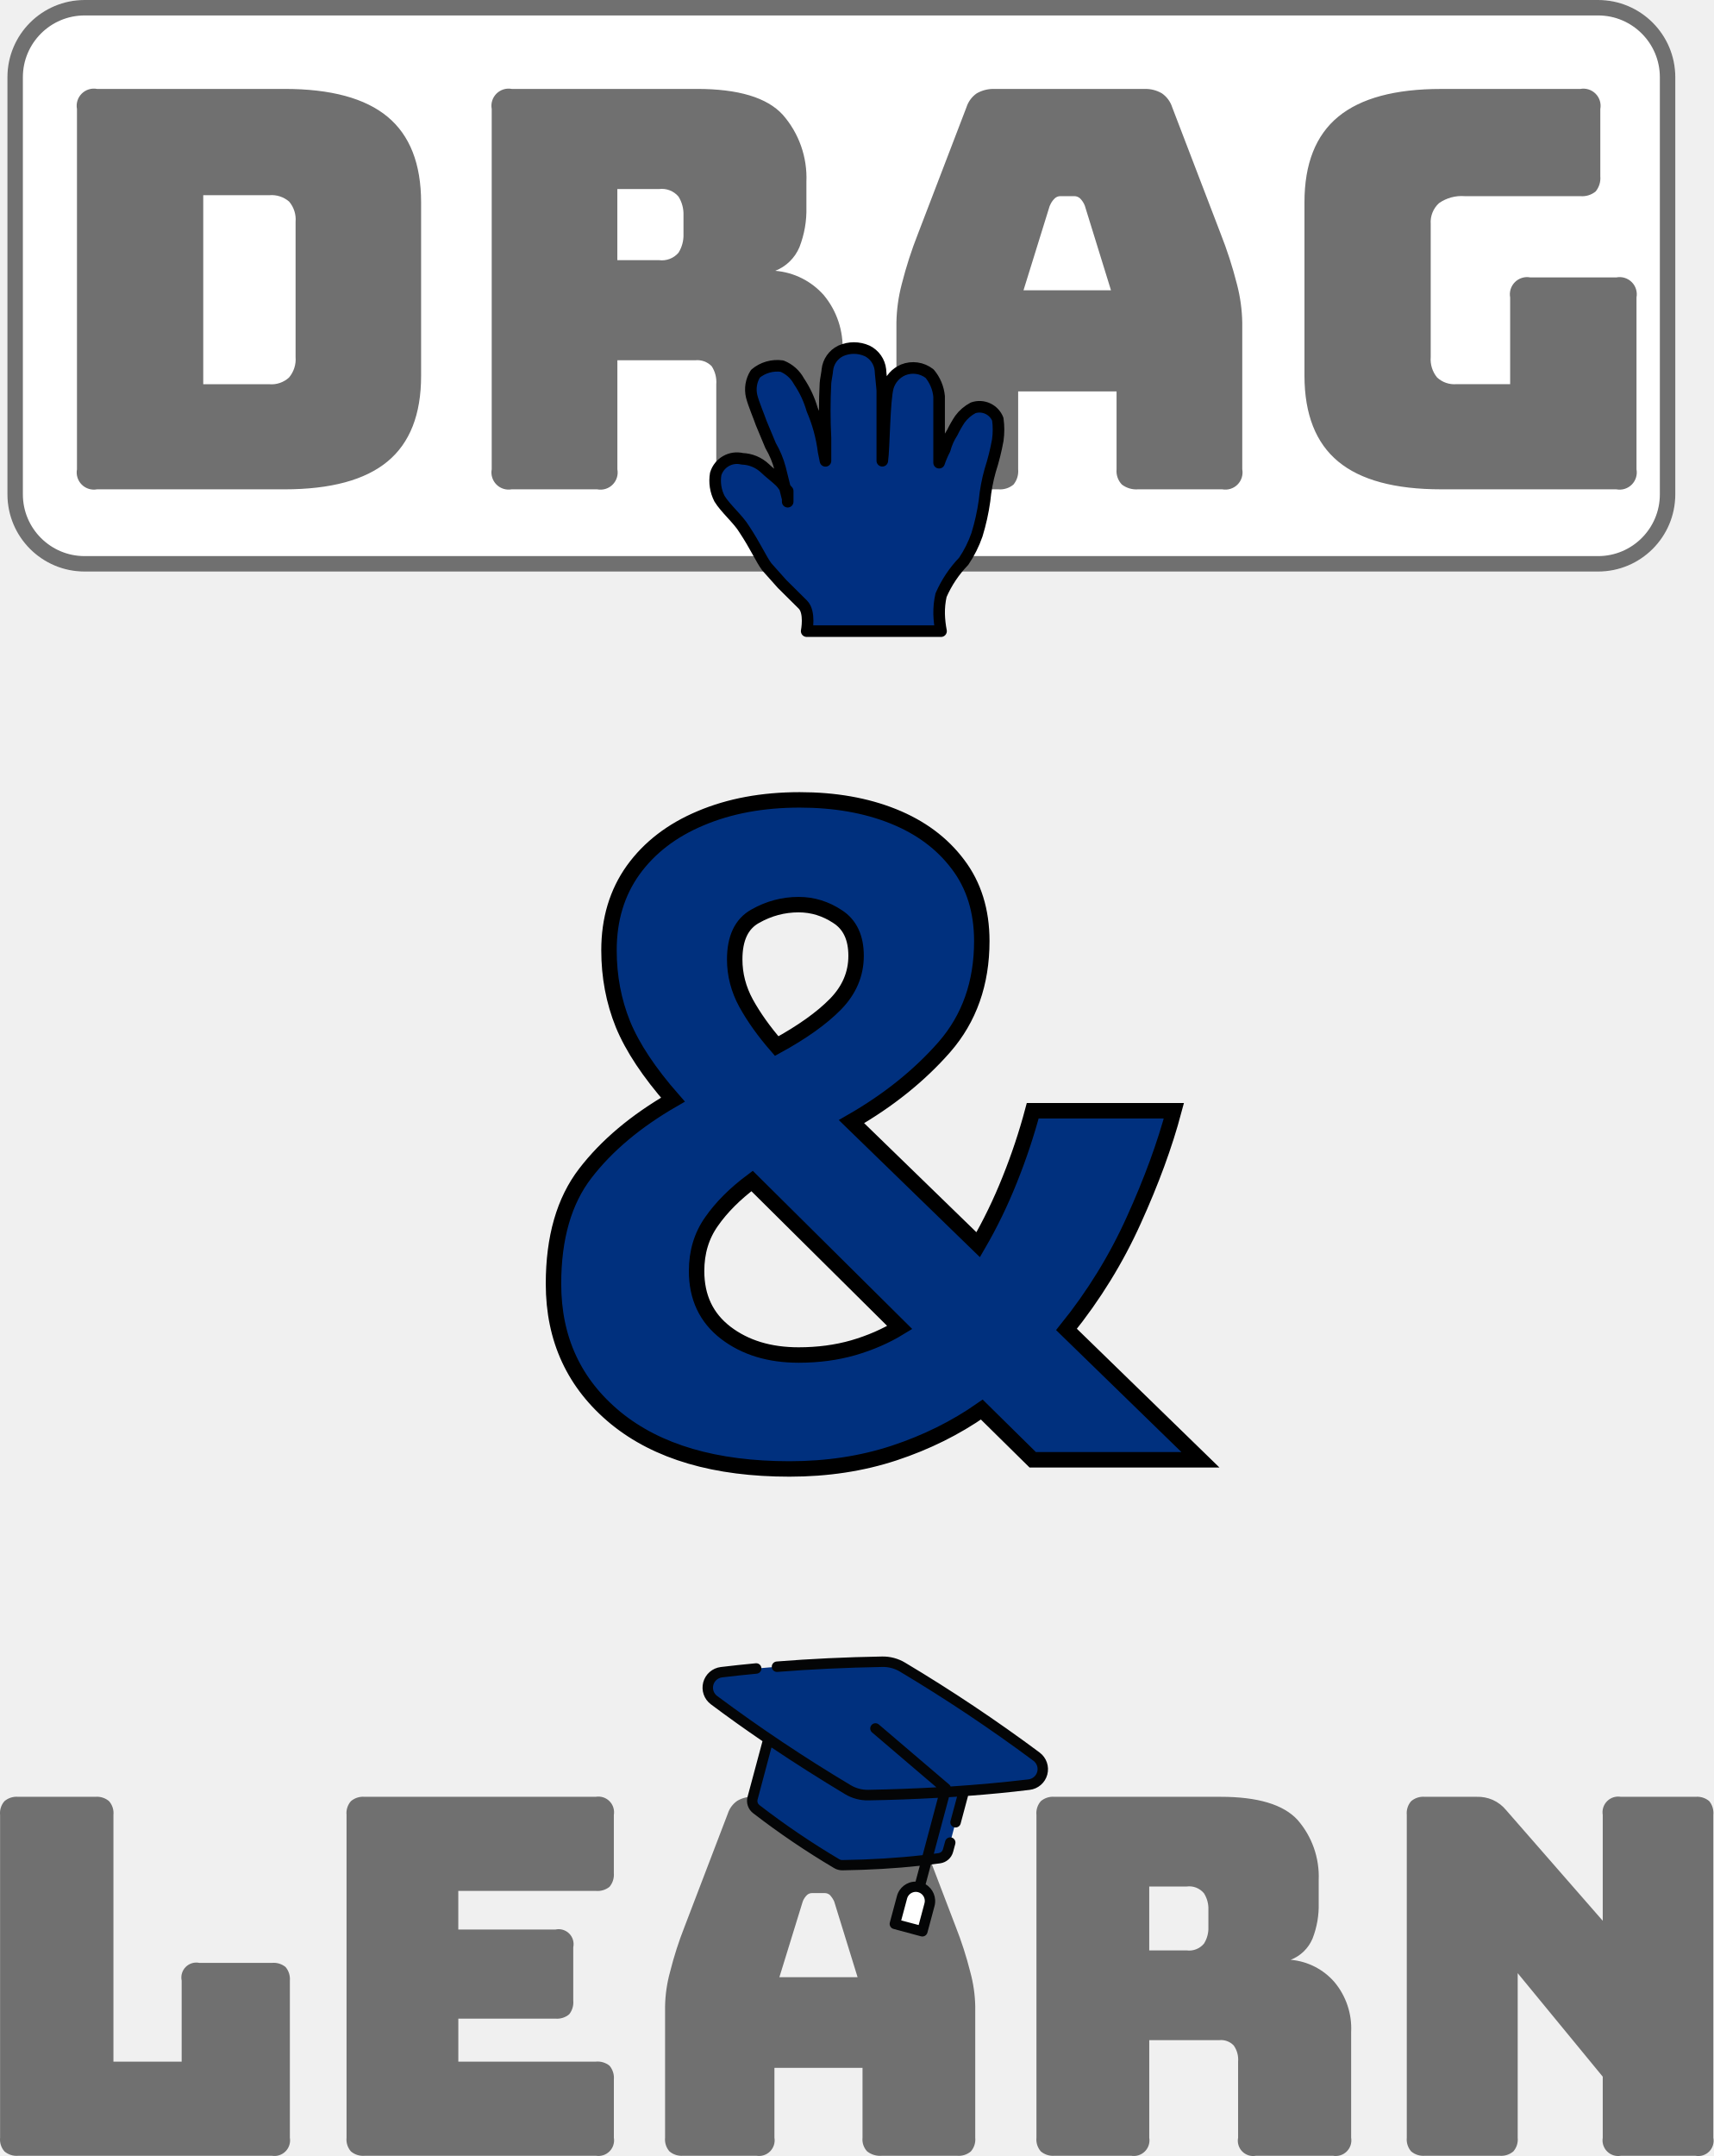
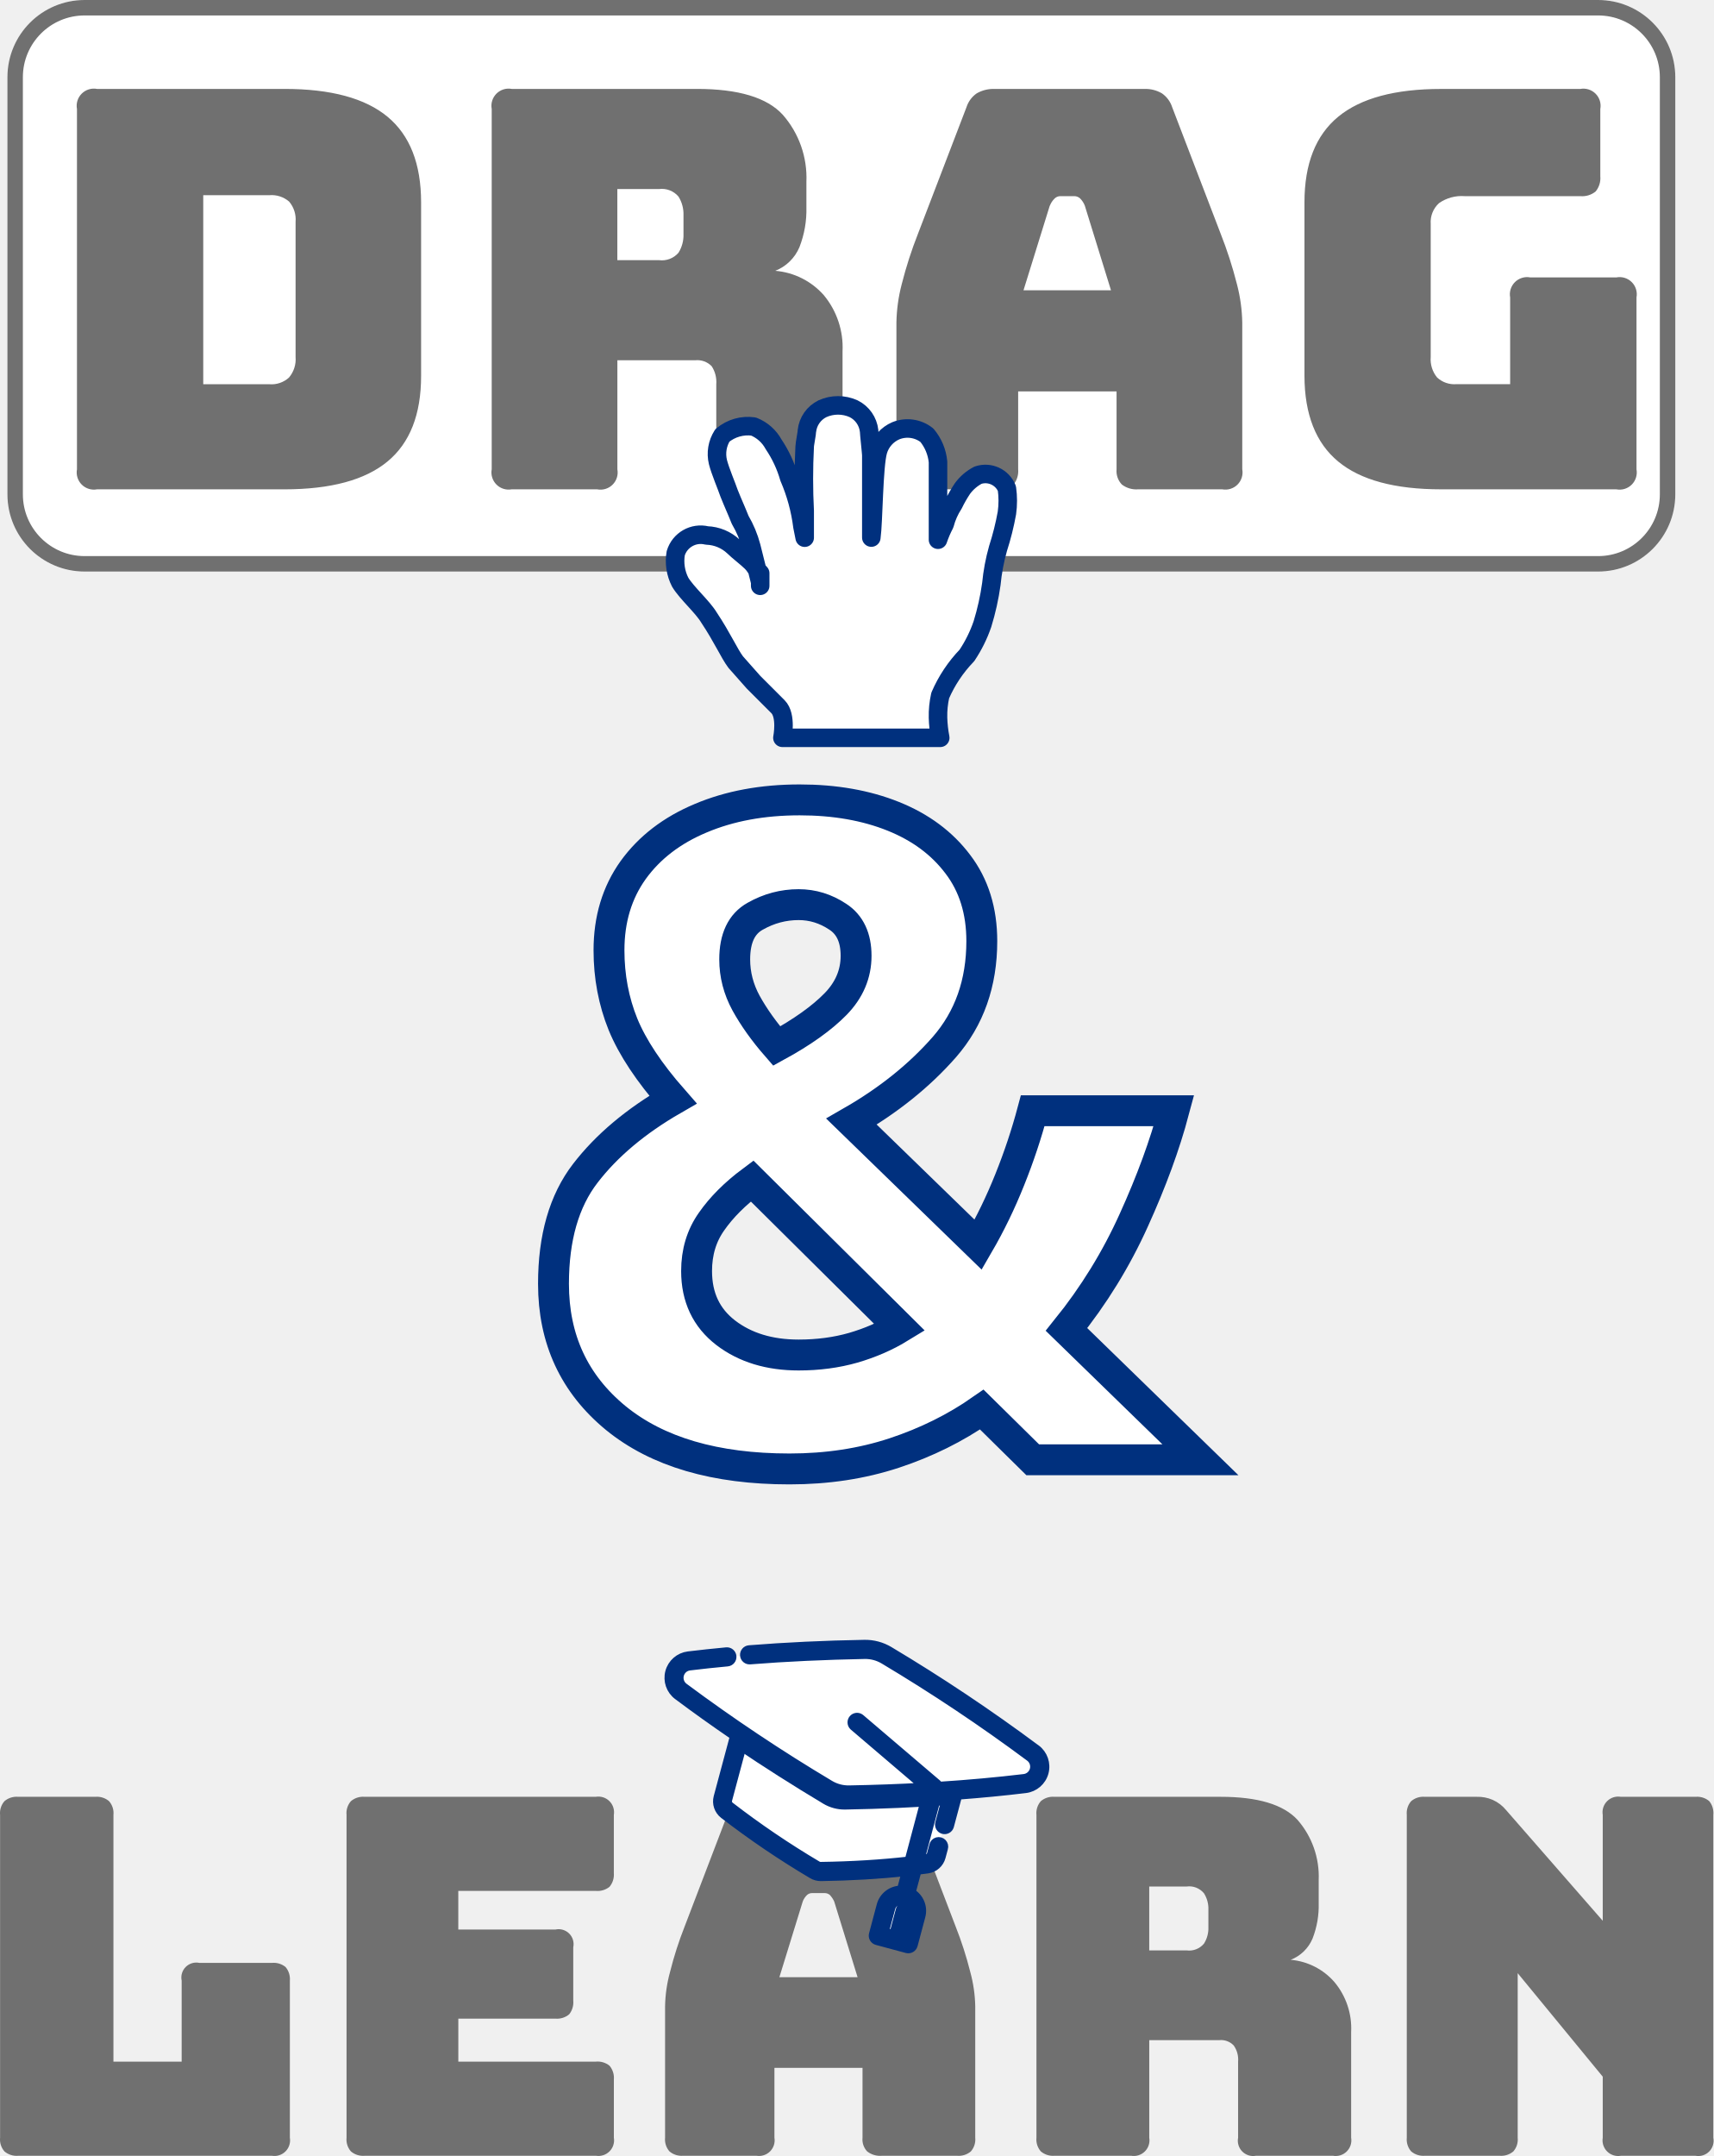
<svg xmlns="http://www.w3.org/2000/svg" width="110.963" height="139.571" viewBox="0 0 110.963 139.571">
  <g id="Groupe_120" data-name="Groupe 120" transform="translate(-1461.519 -511)">
    <g id="Groupe_156" data-name="Groupe 156" transform="translate(1383.46 393.378)">
      <g id="Rectangle_213" data-name="Rectangle 213" transform="translate(78.54 117.622)" fill="#fff" stroke="#707070" stroke-width="1">
        <rect width="108" height="37" rx="5" stroke="none" />
        <rect x="0.5" y="0.5" width="107" height="36" rx="4.5" fill="none" />
      </g>
      <path id="Tracé_8576" data-name="Tracé 8576" d="M45.979,88.569H33.844a1.115,1.115,0,0,1-1.3-1.3h0V63.947a1.113,1.113,0,0,1,1.3-1.3H45.979q4.5,0,6.673,1.8t2.176,5.542h0V81.226q0,3.742-2.176,5.541T45.979,88.569ZM45,69.527H40.721V81.765H45a1.678,1.678,0,0,0,1.275-.435A1.83,1.83,0,0,0,46.7,80h0V71.251a1.78,1.78,0,0,0-.42-1.312A1.736,1.736,0,0,0,45,69.527Zm25.235-.4h-2.7v4.606h2.7a1.419,1.419,0,0,0,1.26-.481,2.135,2.135,0,0,0,.323-1.207h0V70.825a2.141,2.141,0,0,0-.323-1.208,1.412,1.412,0,0,0-1.26-.488Zm-4,19.44H60.7a1.114,1.114,0,0,1-1.3-1.3h0V63.947a1.113,1.113,0,0,1,1.3-1.3H72.683q4.033,0,5.563,1.672a6.182,6.182,0,0,1,1.531,4.342h0v1.651a6.622,6.622,0,0,1-.451,2.58,2.818,2.818,0,0,1-1.565,1.53h0a4.709,4.709,0,0,1,3.148,1.582,5.293,5.293,0,0,1,1.208,3.638h0V87.27a1.114,1.114,0,0,1-1.3,1.3H75.241a1.114,1.114,0,0,1-1.3-1.3h0V81.765a1.866,1.866,0,0,0-.3-1.17,1.3,1.3,0,0,0-1.065-.382H67.537v7.058a1.114,1.114,0,0,1-1.3,1.3Zm29.3-18.36h0l-1.7,5.476H99.5l-1.694-5.476a1.361,1.361,0,0,0-.3-.465.552.552,0,0,0-.382-.153h-.9a.526.526,0,0,0-.375.153,1.291,1.291,0,0,0-.307.465ZM93.489,82.23v5.04a1.375,1.375,0,0,1-.3.989,1.356,1.356,0,0,1-.989.309H86.906a1.114,1.114,0,0,1-1.3-1.3h0v-9.5a10.56,10.56,0,0,1,.344-2.482,26.788,26.788,0,0,1,1.058-3.278h0l3.134-8.175a1.733,1.733,0,0,1,.666-.9,2.17,2.17,0,0,1,1.171-.284h9.684a2.088,2.088,0,0,1,1.133.284,1.733,1.733,0,0,1,.667.9h0l3.134,8.175a26.791,26.791,0,0,1,1.058,3.278A10.468,10.468,0,0,1,108,77.768h0v9.5a1.114,1.114,0,0,1-1.3,1.3h-5.437a1.539,1.539,0,0,1-1.058-.309,1.262,1.262,0,0,1-.344-.989h0v-5.04Zm38.736,6.338h-11.34q-4.5,0-6.673-1.8t-2.184-5.541h0V69.991q0-3.742,2.184-5.542t6.673-1.8h9a1.113,1.113,0,0,1,1.3,1.3h0V68.3a1.353,1.353,0,0,1-.305.989,1.381,1.381,0,0,1-.993.3H122.4a2.551,2.551,0,0,0-1.657.451,1.659,1.659,0,0,0-.54,1.35h0V80a1.853,1.853,0,0,0,.412,1.326,1.637,1.637,0,0,0,1.245.435h3.487V76.149a1.114,1.114,0,0,1,1.3-1.3h5.581a1.112,1.112,0,0,1,1.3,1.3h0V87.27a1.114,1.114,0,0,1-1.3,1.3Z" transform="translate(50.499 60.731)" fill="#707070" />
      <path id="Tracé_8578" data-name="Tracé 8578" d="M111.7,119.119H95.275a1.217,1.217,0,0,1-.887-.283,1.173,1.173,0,0,1-.283-.887h0V97.05a1.17,1.17,0,0,1,.283-.887,1.209,1.209,0,0,1,.887-.283h5a1.206,1.206,0,0,1,.887.283,1.17,1.17,0,0,1,.283.887h0v15.976h4.418v-5.244a.97.97,0,0,1,1.15-1.15H111.7a1.222,1.222,0,0,1,.887.263,1.206,1.206,0,0,1,.283.887h0v10.166a1.014,1.014,0,0,1-1.17,1.17Zm20.98,0H117.71a1.214,1.214,0,0,1-.887-.283,1.166,1.166,0,0,1-.283-.887h0V97.05a1.163,1.163,0,0,1,.283-.887,1.206,1.206,0,0,1,.887-.283h14.967a1.014,1.014,0,0,1,1.171,1.17h0v3.773a1.217,1.217,0,0,1-.283.887,1.238,1.238,0,0,1-.889.261h-8.9v2.5h6.295a.968.968,0,0,1,1.149,1.15h0v3.45a1.234,1.234,0,0,1-.261.887,1.217,1.217,0,0,1-.887.283h-6.294v2.783h8.9a1.23,1.23,0,0,1,.889.263,1.214,1.214,0,0,1,.283.887h0v3.772a1.014,1.014,0,0,1-1.171,1.17Zm13.4-16.462h0l-1.512,4.9h5.063l-1.514-4.9a1.582,1.582,0,0,0-.283-.423.507.507,0,0,0-.344-.121h-.807a.48.48,0,0,0-.323.121,1.162,1.162,0,0,0-.281.423Zm-1.833,10.772v4.518a1.014,1.014,0,0,1-1.17,1.17h-4.741a1.214,1.214,0,0,1-.887-.283,1.166,1.166,0,0,1-.283-.887h0v-8.515a8.976,8.976,0,0,1,.323-2.219,23.632,23.632,0,0,1,.947-2.946h0l2.8-7.32a1.583,1.583,0,0,1,.605-.807,1.89,1.89,0,0,1,1.049-.261h8.675a1.808,1.808,0,0,1,1.008.261,1.565,1.565,0,0,1,.605.807h0l2.8,7.322a23.675,23.675,0,0,1,.949,2.946,9.057,9.057,0,0,1,.323,2.219h0v8.515a1.173,1.173,0,0,1-.283.887,1.217,1.217,0,0,1-.887.283H151.2a1.36,1.36,0,0,1-.949-.283,1.123,1.123,0,0,1-.3-.887h0v-4.52Zm26.689-11.741h-2.42v4.135h2.42a1.242,1.242,0,0,0,1.129-.444,1.879,1.879,0,0,0,.283-1.069h0V103.2a1.879,1.879,0,0,0-.283-1.069,1.238,1.238,0,0,0-1.129-.444Zm-3.589,17.43h-4.964a1.214,1.214,0,0,1-.887-.283,1.173,1.173,0,0,1-.283-.887h0V97.05a1.17,1.17,0,0,1,.283-.887,1.207,1.207,0,0,1,.887-.283h10.753q3.61,0,4.983,1.493a5.576,5.576,0,0,1,1.371,3.895h0v1.493a5.872,5.872,0,0,1-.4,2.3,2.529,2.529,0,0,1-1.413,1.371h0a4.234,4.234,0,0,1,2.825,1.433,4.673,4.673,0,0,1,1.089,3.248h0v6.836a1.014,1.014,0,0,1-1.17,1.17h-5a.993.993,0,0,1-1.15-1.17h0v-4.922a1.583,1.583,0,0,0-.283-1.049,1.132,1.132,0,0,0-.949-.344h-4.521v6.314a1.014,1.014,0,0,1-1.17,1.17Zm23.86,0h-4.843a1.214,1.214,0,0,1-.887-.283,1.173,1.173,0,0,1-.283-.887h0V97.05a1.17,1.17,0,0,1,.283-.887,1.207,1.207,0,0,1,.887-.283h3.348a2.421,2.421,0,0,1,1.049.2,2.381,2.381,0,0,1,.868.665h0l6.254,7.161V97.05a1.014,1.014,0,0,1,1.17-1.17h4.841a1.206,1.206,0,0,1,.887.283,1.222,1.222,0,0,1,.263.887h0v20.9a.993.993,0,0,1-1.15,1.17h-4.841a1.014,1.014,0,0,1-1.17-1.17h0v-3.953l-5.507-6.7v10.653a1.173,1.173,0,0,1-.283.887,1.218,1.218,0,0,1-.889.281Z" transform="translate(-16.041 138.06)" fill="#707070" />
-       <g id="Groupe_155" data-name="Groupe 155" transform="translate(123.545 224.86)">
-         <path id="Tracé_8579" data-name="Tracé 8579" d="M135.932,95.886l-1.489,5.565a.675.675,0,0,1-.556.493,51.1,51.1,0,0,1-6.289.452.726.726,0,0,1-.184-.023.662.662,0,0,1-.17-.072,51.39,51.39,0,0,1-5.221-3.538.671.671,0,0,1-.235-.7l1.438-5.369,6.354,1.6Z" transform="translate(-118.543 -88.884)" fill="#00307e" />
-         <path id="Tracé_8580" data-name="Tracé 8580" d="M129.575,94.288l-2.166,8.085a.661.661,0,0,1-.17-.072,51.392,51.392,0,0,1-5.221-3.538.671.671,0,0,1-.235-.7l1.438-5.369Z" transform="translate(-118.54 -88.884)" fill="#00307e" />
-         <path id="Tracé_8581" data-name="Tracé 8581" d="M135.517,96.012l-.628,2.345q-2.981.218-6.2.275a2.458,2.458,0,0,1-1.31-.351q-2.715-1.631-5.155-3.284l.584-2.178Z" transform="translate(-118.185 -88.793)" fill="#00307e" />
-         <path id="Tracé_8582" data-name="Tracé 8582" d="M141.415,96.863a102.253,102.253,0,0,0-8.68-5.8,2.446,2.446,0,0,0-1.31-.351,102.937,102.937,0,0,0-10.418.679,1.009,1.009,0,0,0-.484,1.808A103.015,103.015,0,0,0,129.2,99a2.474,2.474,0,0,0,1.31.351,102.337,102.337,0,0,0,10.416-.68,1.008,1.008,0,0,0,.484-1.809Z" transform="translate(-119.782 -90.375)" fill="#00307e" />
-         <path id="Tracé_8583" data-name="Tracé 8583" d="M128.619,99.057a.922.922,0,0,0-1.129.649l-.458,1.718,1.78.477.458-1.718A.919.919,0,0,0,128.619,99.057Z" transform="translate(-114.572 -84.109)" fill="#fff" />
-         <path id="Tracé_8584" data-name="Tracé 8584" d="M128.9,99.185a.922.922,0,0,0-.826.68l-.458,1.718-.582-.156.461-1.718a.922.922,0,0,1,1.129-.649A.887.887,0,0,1,128.9,99.185Z" transform="translate(-114.573 -84.111)" fill="#fff" />
-         <path id="Tracé_8585" data-name="Tracé 8585" d="M141.765,96.735a103.53,103.53,0,0,0-8.71-5.818,2.8,2.8,0,0,0-1.489-.4c-2.367.04-4.667.149-6.838.323a.341.341,0,0,0-.31.365.335.335,0,0,0,.363.309c2.159-.172,4.446-.279,6.8-.321a2.124,2.124,0,0,1,1.131.3,102.857,102.857,0,0,1,8.652,5.777.671.671,0,0,1-.323,1.2c-1.612.193-3.3.347-5.042.461a.309.309,0,0,0-.089-.123l-4.572-3.9a.338.338,0,0,0-.438.514l4.176,3.562q-2.155.121-4.416.162a2.124,2.124,0,0,1-1.131-.3,102.432,102.432,0,0,1-8.652-5.777.67.67,0,0,1,.321-1.2c.731-.088,1.486-.168,2.243-.24a.338.338,0,1,0-.063-.674c-.764.072-1.524.153-2.261.242a1.346,1.346,0,0,0-.645,2.413q1.592,1.194,3.343,2.387l-.966,3.6a1.006,1.006,0,0,0,.354,1.058,51.8,51.8,0,0,0,5.256,3.562,1.015,1.015,0,0,0,.254.107,1.045,1.045,0,0,0,.277.035c1.764-.026,3.445-.124,5.011-.295l-.274,1.023a1.26,1.26,0,0,0-1.205.935l-.461,1.718a.338.338,0,0,0,.24.412l1.78.479a.339.339,0,0,0,.414-.24l.461-1.718a1.263,1.263,0,0,0-.577-1.41l.344-1.282c.2-.024.4-.051.6-.076a1.009,1.009,0,0,0,.837-.74l.139-.515a.338.338,0,1,0-.653-.175L135.5,103a.335.335,0,0,1-.277.244l-.314.042.98-3.662.524-.033-.426,1.586a.339.339,0,0,0,.654.175l.486-1.814c1.371-.1,2.7-.231,3.99-.388a1.346,1.346,0,0,0,.649-2.413ZM134.3,106.51l-.372,1.391-1.129-.3.373-1.392a.584.584,0,1,1,1.128.3Zm-.115-3.134c-1.619.184-3.366.291-5.207.317a.334.334,0,0,1-.179-.047,51.06,51.06,0,0,1-5.184-3.513.33.33,0,0,1-.118-.349l.9-3.38q2.276,1.527,4.776,3.031a2.788,2.788,0,0,0,.716.3,2.734,2.734,0,0,0,.774.095q2.31-.038,4.511-.165Z" transform="translate(-119.928 -90.519)" fill="#040506" />
+       <g id="Groupe_155" data-name="Groupe 155" transform="translate(121.33 224.031)">
+         <path id="Tracé_8579" data-name="Tracé 8579" d="M137.226,96.178l-1.625,6.073a.737.737,0,0,1-.607.538,55.769,55.769,0,0,1-6.864.494.792.792,0,0,1-.2-.025.722.722,0,0,1-.186-.078,56.084,56.084,0,0,1-5.7-3.861.733.733,0,0,1-.257-.768l1.57-5.859,6.935,1.742Z" transform="translate(-118.249 -88.537)" fill="#fff" />
+         <path id="Tracé_8580" data-name="Tracé 8580" d="M130.289,94.434l-2.364,8.824a.721.721,0,0,1-.186-.078,56.089,56.089,0,0,1-5.7-3.861.733.733,0,0,1-.257-.768l1.57-5.859Z" transform="translate(-118.246 -88.537)" fill="#fff" />
+         <path id="Tracé_8581" data-name="Tracé 8581" d="M136.731,96.3l-.685,2.559q-3.253.238-6.768.3a2.682,2.682,0,0,1-1.43-.383Q124.884,97,122.222,95.2l.638-2.377Z" transform="translate(-117.817 -88.425)" fill="#00307e" />
+         <path id="Tracé_8582" data-name="Tracé 8582" d="M143.361,97.424a111.6,111.6,0,0,0-9.473-6.326,2.67,2.67,0,0,0-1.43-.383,112.346,112.346,0,0,0-11.37.741,1.1,1.1,0,0,0-.528,1.973,112.424,112.424,0,0,0,9.475,6.328,2.7,2.7,0,0,0,1.43.383,111.687,111.687,0,0,0,11.368-.743,1.1,1.1,0,0,0,.528-1.974Z" transform="translate(-119.751 -90.344)" fill="#fff" />
+         <path id="Tracé_8583" data-name="Tracé 8583" d="M128.764,99.06a1.006,1.006,0,0,0-1.233.708l-.5,1.875,1.943.52.5-1.875A1,1,0,0,0,128.764,99.06Z" transform="translate(-113.434 -82.746)" fill="#00307e" />
+         <path id="Tracé_8584" data-name="Tracé 8584" d="M129.066,99.2a1.006,1.006,0,0,0-.9.743l-.5,1.875-.635-.17.5-1.875a1.006,1.006,0,0,1,1.233-.708A.968.968,0,0,1,129.066,99.2Z" transform="translate(-113.434 -82.748)" fill="#fff" />
+         <path id="Tracé_8585" data-name="Tracé 8585" d="M143.76,97.3a112.987,112.987,0,0,0-9.505-6.349,3.057,3.057,0,0,0-1.625-.435c-2.584.044-5.093.163-7.463.352a.372.372,0,0,0-.339.4.366.366,0,0,0,.4.337c2.356-.188,4.853-.3,7.417-.35a2.318,2.318,0,0,1,1.235.331,112.257,112.257,0,0,1,9.442,6.305.733.733,0,0,1-.352,1.313c-1.759.21-3.6.379-5.5.5a.338.338,0,0,0-.1-.134l-4.99-4.253a.369.369,0,0,0-.478.561l4.557,3.887q-2.351.132-4.82.176a2.318,2.318,0,0,1-1.235-.331,111.794,111.794,0,0,1-9.442-6.3.731.731,0,0,1,.35-1.311c.8-.1,1.621-.184,2.448-.262a.369.369,0,1,0-.069-.735c-.833.078-1.663.167-2.467.264a1.469,1.469,0,0,0-.7,2.634q1.737,1.3,3.648,2.605l-1.055,3.934a1.1,1.1,0,0,0,.387,1.154,56.527,56.527,0,0,0,5.737,3.887,1.108,1.108,0,0,0,.278.117,1.14,1.14,0,0,0,.3.038c1.926-.029,3.759-.136,5.469-.322l-.3,1.116a1.375,1.375,0,0,0-1.315,1.02l-.5,1.875a.368.368,0,0,0,.262.45l1.943.523a.37.37,0,0,0,.452-.262l.5-1.875a1.379,1.379,0,0,0-.63-1.539l.375-1.4c.218-.027.436-.055.651-.083a1.1,1.1,0,0,0,.913-.808l.151-.563a.369.369,0,1,0-.712-.191l-.151.565a.365.365,0,0,1-.3.266l-.343.046,1.07-4,.572-.036-.465,1.731a.37.37,0,0,0,.714.191l.53-1.979c1.5-.113,2.951-.253,4.355-.423a1.469,1.469,0,0,0,.708-2.634Zm-8.149,10.668-.406,1.518-1.233-.329.408-1.52a.637.637,0,0,1,1.231.331Zm-.125-3.421c-1.767.2-3.673.318-5.683.346a.364.364,0,0,1-.2-.052,55.723,55.723,0,0,1-5.658-3.834.36.36,0,0,1-.128-.381l.988-3.689q2.484,1.667,5.212,3.308a3.043,3.043,0,0,0,.781.331,2.984,2.984,0,0,0,.844.1q2.521-.042,4.923-.18Z" transform="translate(-119.928 -90.519)" fill="#00307e" stroke="#00307e" stroke-width="0.5" />
      </g>
-       <text id="_" data-name="&amp;" transform="translate(111.54 212.122)" fill="#00307e" stroke="#000" stroke-width="1" font-size="59" font-family="GillSansMT-Bold, Gill Sans MT" font-weight="700">
+       <text id="_" data-name="&amp;" transform="translate(111.54 212.122)" fill="#fff" stroke="#00307e" stroke-width="2" font-size="59" font-family="GillSansMT-Bold, Gill Sans MT" font-weight="700">
        <tspan x="0" y="0">&amp;</tspan>
      </text>
-       <g id="openhand" transform="translate(-214.496 40.278)">
+       <g id="openhand" transform="translate(-217.092 43.988)">
        <g id="Groupe_163" data-name="Groupe 163" transform="translate(338.851 99.876)">
-           <path id="Tracé_8598" data-name="Tracé 8598" d="M13.468,18.4l-.49-1.962a5.861,5.861,0,0,0-.613-1.471c-.245-.613-.368-.858-.613-1.471-.123-.368-.49-1.226-.613-1.716a1.9,1.9,0,0,1,.245-1.471,2.2,2.2,0,0,1,1.716-.49,2.163,2.163,0,0,1,1.1.981,6.482,6.482,0,0,1,.858,1.839,9.893,9.893,0,0,1,.736,2.7l.123.613V14.473a34.369,34.369,0,0,1,0-3.555c0-.123.123-.736.123-.858A1.551,1.551,0,0,1,16.9,8.834a2.089,2.089,0,0,1,1.716,0,1.551,1.551,0,0,1,.858,1.226c0,.123.123,1.226.123,1.349v4.536c.123-.858.123-3.923.368-4.781a1.74,1.74,0,0,1,.981-1.1,1.722,1.722,0,0,1,1.716.245,2.691,2.691,0,0,1,.613,1.471v4.291a5.977,5.977,0,0,1,.368-.858,3.772,3.772,0,0,1,.49-1.1,7.033,7.033,0,0,1,.49-.858,2.5,2.5,0,0,1,.858-.736,1.275,1.275,0,0,1,1.594.736,4.877,4.877,0,0,1,0,1.349,15.027,15.027,0,0,1-.49,1.962,11.04,11.04,0,0,0-.368,1.962,14.255,14.255,0,0,1-.49,2.207,7.439,7.439,0,0,1-.858,1.716A7.44,7.44,0,0,0,23.4,24.649a5.078,5.078,0,0,0-.123,1.226,6.776,6.776,0,0,0,.123,1.1h-8.7s.245-1.226-.245-1.716L13.1,23.914l-.981-1.1c-.368-.49-.736-1.349-1.471-2.452-.368-.613-1.226-1.349-1.594-1.962A2.562,2.562,0,0,1,8.809,16.8a1.437,1.437,0,0,1,1.716-.981A2.262,2.262,0,0,1,12,16.435c.245.245.736.613.981.858s.245.368.49.613c0,.736,0,.858,0,.49" transform="translate(-8.761 -8.65)" fill="#002f80" stroke="#000" stroke-linecap="round" stroke-linejoin="round" stroke-width="0.75" />
+           <path id="Tracé_8598" data-name="Tracé 8598" d="M14.286,20.091l-.576-2.3a6.88,6.88,0,0,0-.72-1.727c-.288-.72-.432-1.007-.72-1.727-.144-.432-.576-1.439-.72-2.015a2.231,2.231,0,0,1,.288-1.727,2.579,2.579,0,0,1,2.015-.576,2.539,2.539,0,0,1,1.3,1.151,7.609,7.609,0,0,1,1.007,2.159,11.613,11.613,0,0,1,.863,3.166l.144.72V15.486a40.343,40.343,0,0,1,0-4.173c0-.144.144-.863.144-1.007a1.82,1.82,0,0,1,1.007-1.439,2.452,2.452,0,0,1,2.015,0A1.82,1.82,0,0,1,21.338,10.3c0,.144.144,1.439.144,1.583v5.325c.144-1.007.144-4.605.432-5.613a2.043,2.043,0,0,1,1.151-1.3,2.021,2.021,0,0,1,2.015.288,3.159,3.159,0,0,1,.72,1.727v5.037a7.017,7.017,0,0,1,.432-1.007,4.427,4.427,0,0,1,.576-1.3,8.255,8.255,0,0,1,.576-1.007,2.93,2.93,0,0,1,1.007-.863,1.5,1.5,0,0,1,1.871.863,5.724,5.724,0,0,1,0,1.583,17.639,17.639,0,0,1-.576,2.3,12.959,12.959,0,0,0-.432,2.3,16.734,16.734,0,0,1-.576,2.59A8.733,8.733,0,0,1,27.67,24.84a8.734,8.734,0,0,0-1.727,2.59A5.961,5.961,0,0,0,25.8,28.87a7.954,7.954,0,0,0,.144,1.3H15.725s.288-1.439-.288-2.015l-1.583-1.583-1.151-1.3c-.432-.576-.863-1.583-1.727-2.878-.432-.72-1.439-1.583-1.871-2.3a3.007,3.007,0,0,1-.288-1.871,1.687,1.687,0,0,1,2.015-1.151,2.655,2.655,0,0,1,1.727.72c.288.288.863.72,1.151,1.007s.288.432.576.72c0,.863,0,1.007,0,.576" transform="translate(-8.761 -8.65)" fill="#fff" stroke="#00307e" stroke-linecap="round" stroke-linejoin="round" stroke-width="1.2" />
        </g>
      </g>
    </g>
  </g>
</svg>
